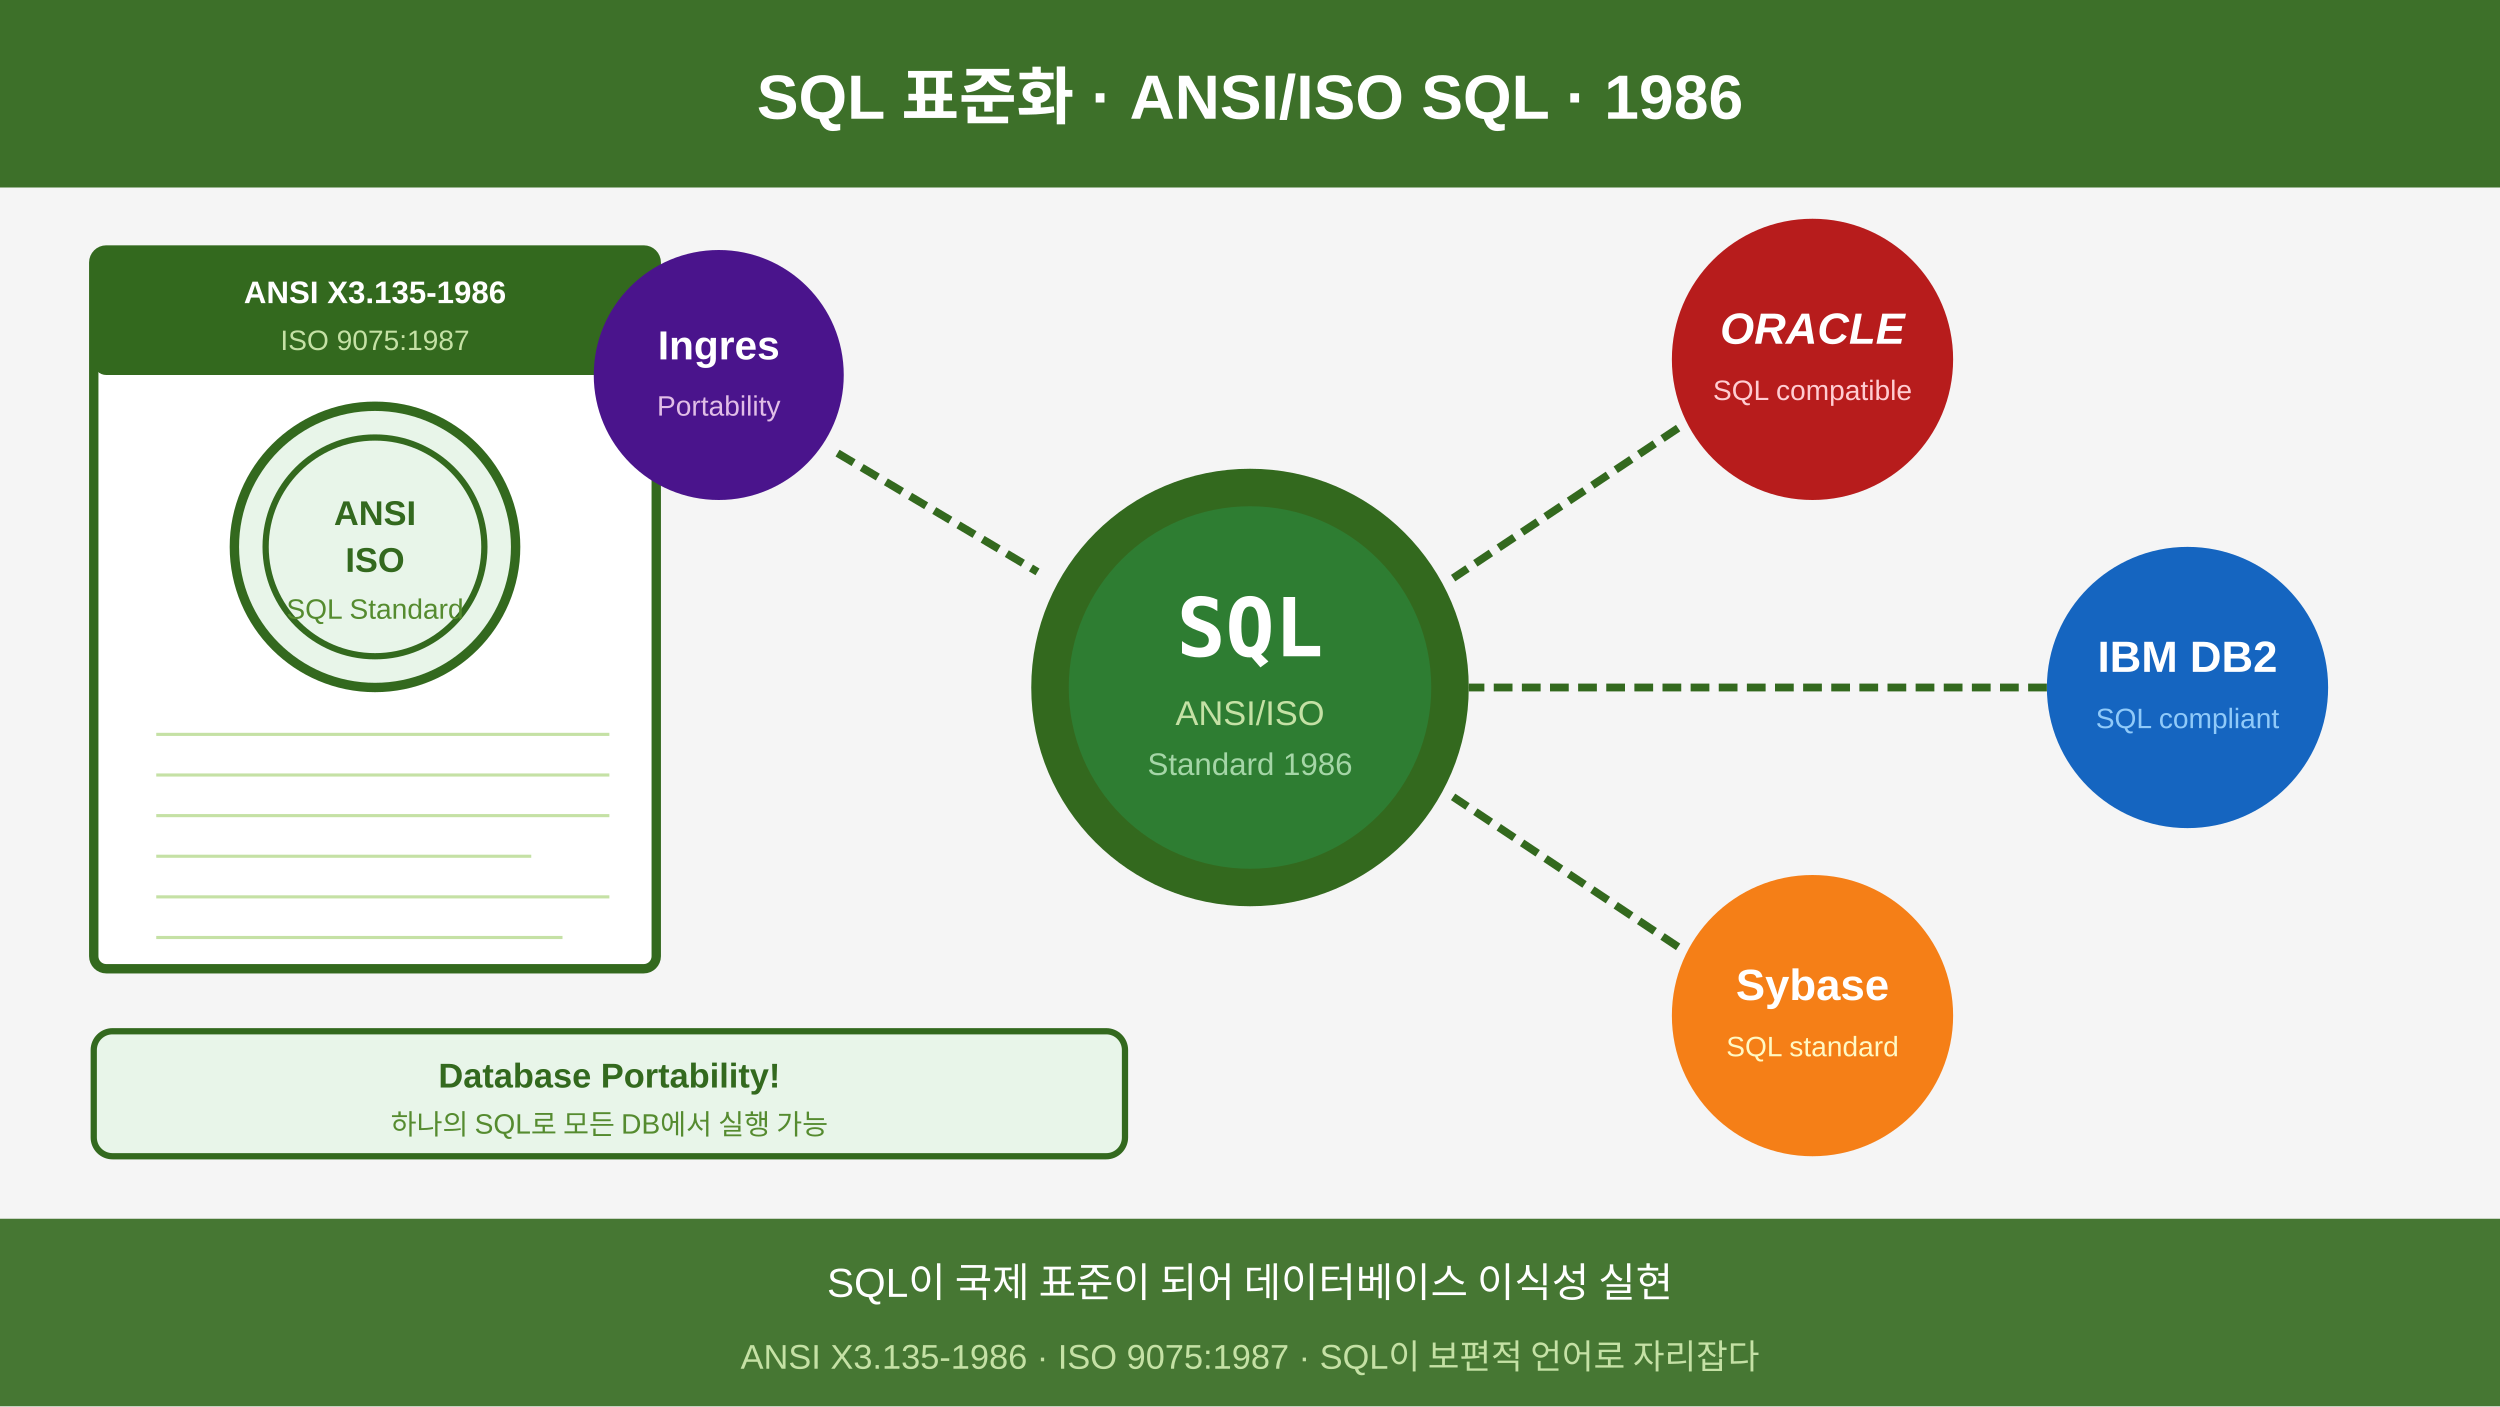
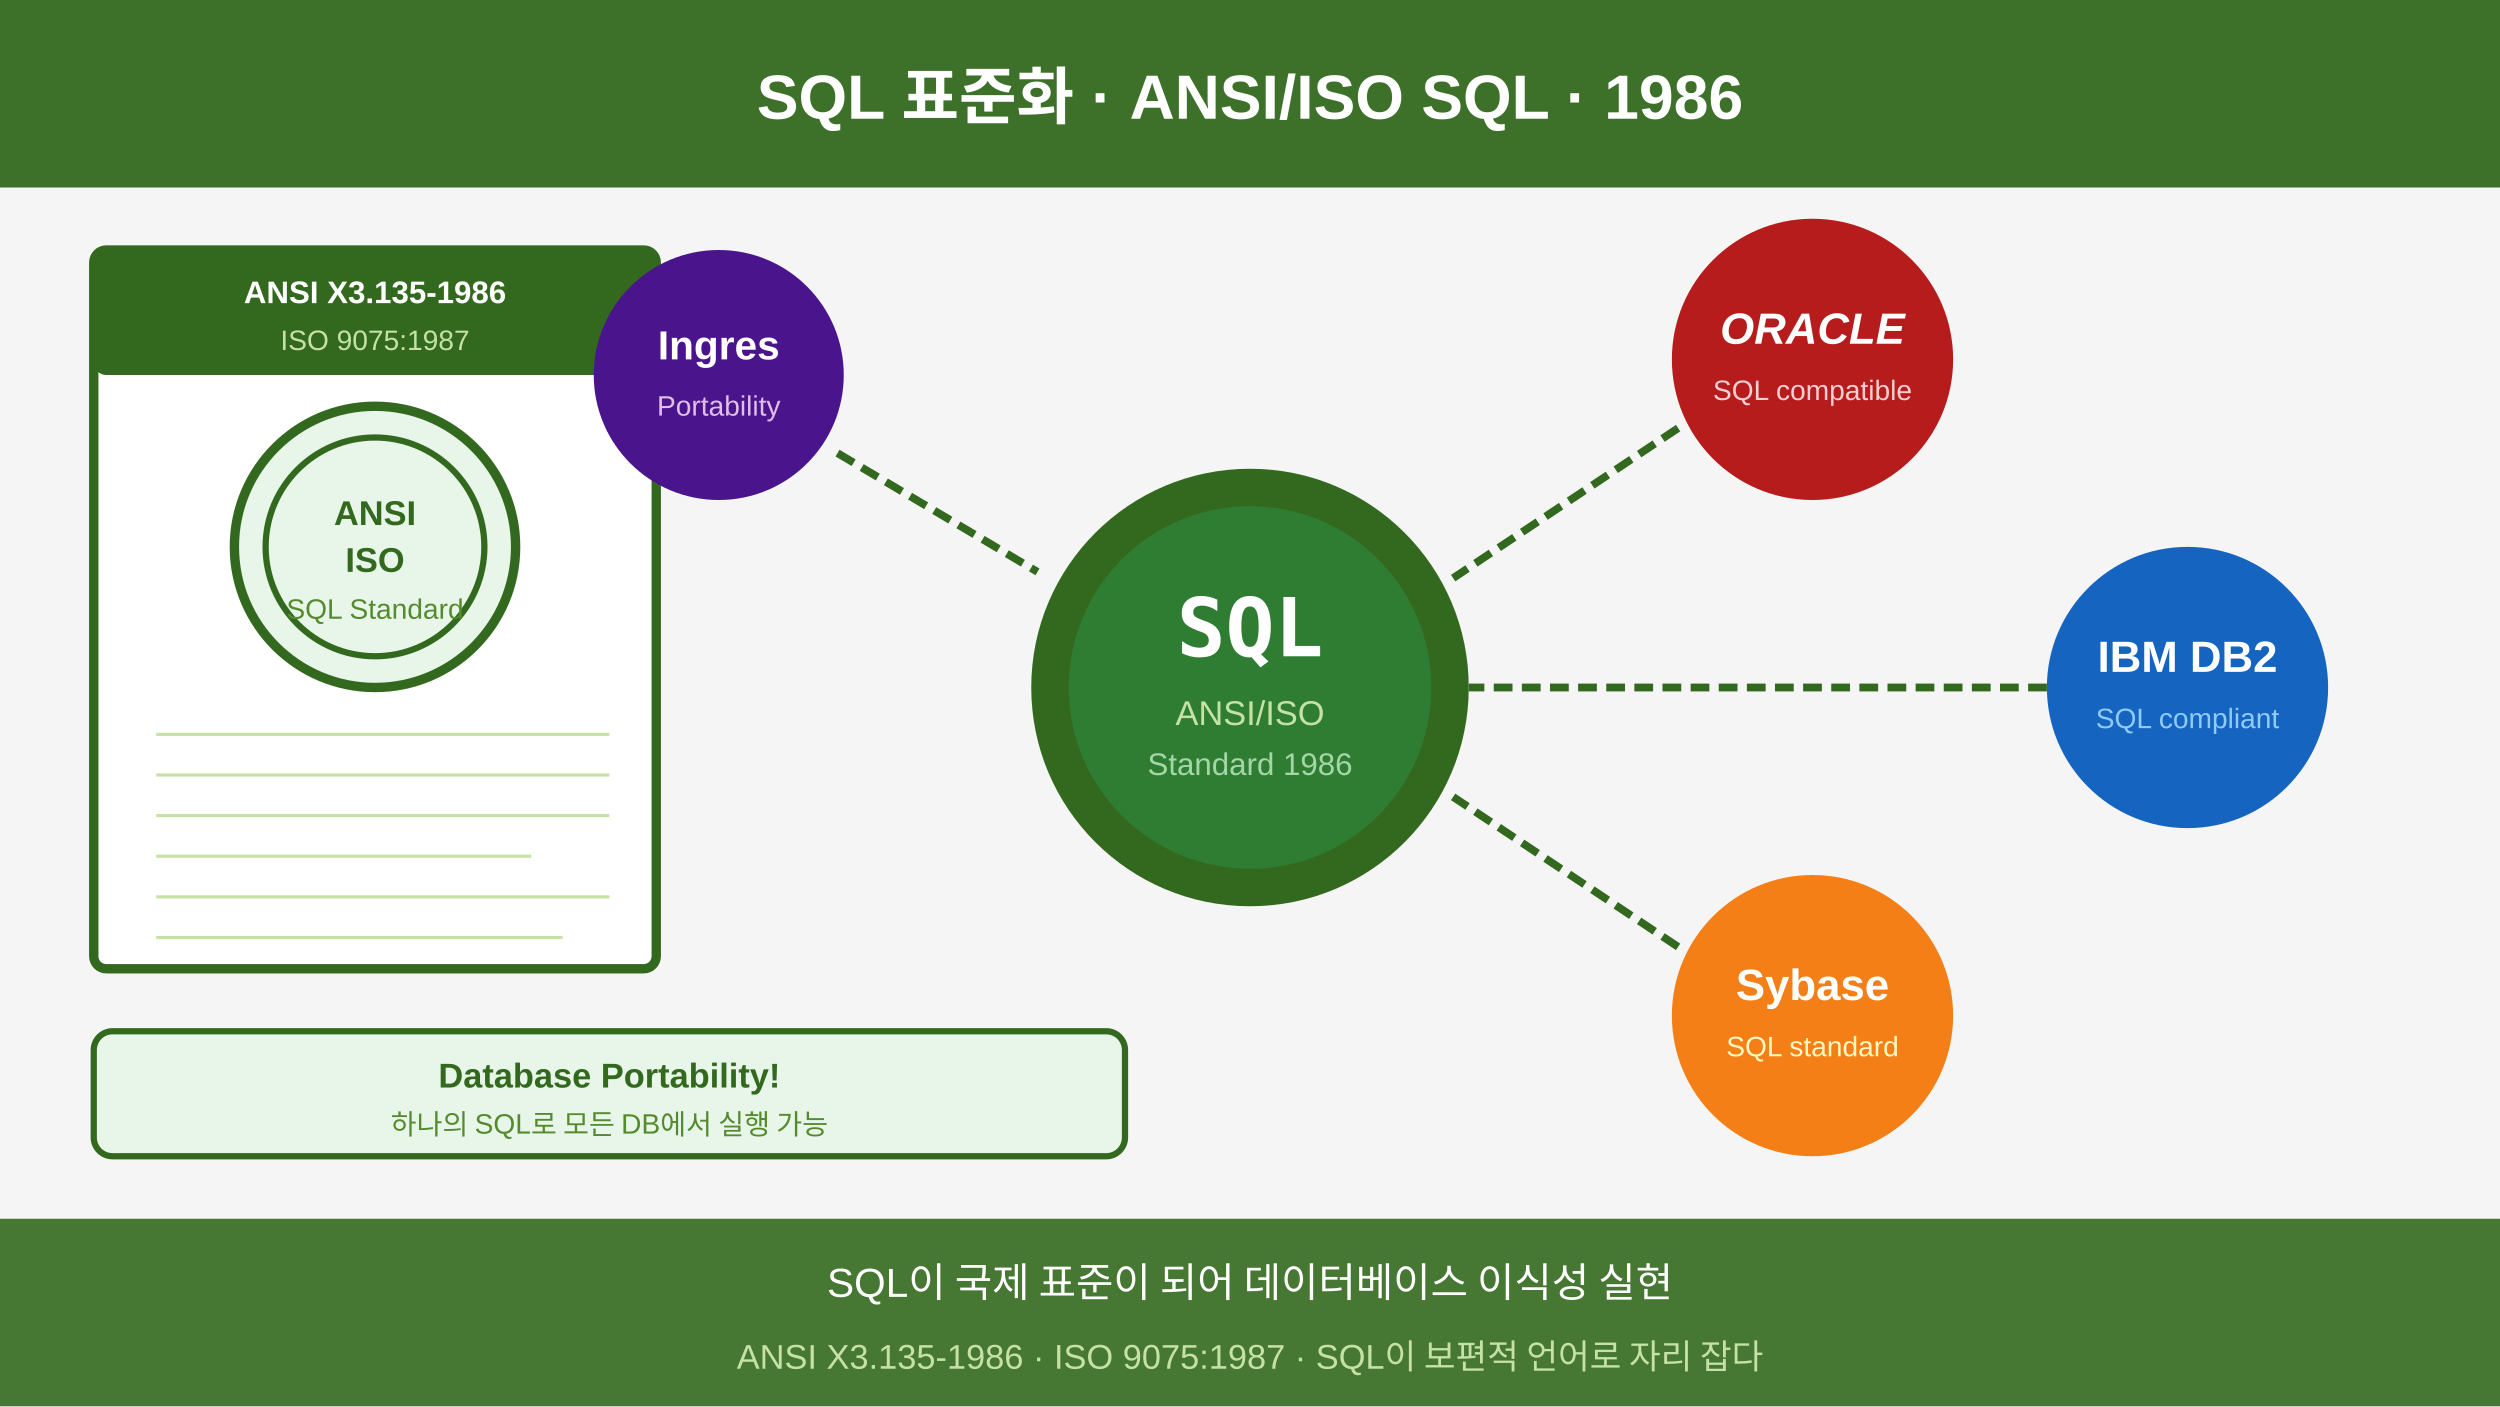
<svg xmlns="http://www.w3.org/2000/svg" viewBox="0 0 800 450" width="800" height="450">
  <rect width="800" height="450" fill="#f5f5f5" />
  <rect x="0" y="0" width="800" height="60" fill="#33691e" opacity="0.95" />
  <text x="400" y="38" font-family="Arial, sans-serif" font-size="20" fill="#ffffff" text-anchor="middle" font-weight="bold">SQL 표준화 · ANSI/ISO SQL · 1986</text>
  <rect x="30" y="80" width="180" height="230" rx="4" fill="white" stroke="#33691e" stroke-width="3" />
  <rect x="30" y="80" width="180" height="40" fill="#33691e" rx="4" />
  <text x="120" y="97" font-family="Arial, sans-serif" font-size="10" fill="white" text-anchor="middle" font-weight="bold">ANSI X3.135-1986</text>
  <text x="120" y="112" font-family="Arial, sans-serif" font-size="9" fill="#c5e1a5" text-anchor="middle">ISO 9075:1987</text>
  <circle cx="120" cy="175" r="45" fill="#e8f5e9" stroke="#33691e" stroke-width="3" />
  <circle cx="120" cy="175" r="35" fill="none" stroke="#33691e" stroke-width="2" />
  <text x="120" y="168" font-family="Arial, sans-serif" font-size="11" fill="#33691e" text-anchor="middle" font-weight="bold">ANSI</text>
  <text x="120" y="183" font-family="Arial, sans-serif" font-size="11" fill="#33691e" text-anchor="middle" font-weight="bold">ISO</text>
  <text x="120" y="198" font-family="Arial, sans-serif" font-size="9" fill="#558b2f" text-anchor="middle">SQL Standard</text>
  <line x1="50" y1="235" x2="195" y2="235" stroke="#c5e1a5" stroke-width="1" />
  <line x1="50" y1="248" x2="195" y2="248" stroke="#c5e1a5" stroke-width="1" />
  <line x1="50" y1="261" x2="195" y2="261" stroke="#c5e1a5" stroke-width="1" />
  <line x1="50" y1="274" x2="170" y2="274" stroke="#c5e1a5" stroke-width="1" />
  <line x1="50" y1="287" x2="195" y2="287" stroke="#c5e1a5" stroke-width="1" />
  <line x1="50" y1="300" x2="180" y2="300" stroke="#c5e1a5" stroke-width="1" />
  <circle cx="400" cy="220" r="70" fill="#33691e" />
  <circle cx="400" cy="220" r="58" fill="#2e7d32" />
  <text x="400" y="210" font-family="monospace" font-size="26" fill="white" text-anchor="middle" font-weight="bold">SQL</text>
  <text x="400" y="232" font-family="Arial, sans-serif" font-size="11" fill="#c5e1a5" text-anchor="middle">ANSI/ISO</text>
  <text x="400" y="248" font-family="Arial, sans-serif" font-size="10" fill="#a5d6a7" text-anchor="middle">Standard 1986</text>
  <circle cx="580" cy="115" r="45" fill="#b71c1c" />
  <text x="580" y="110" font-family="Arial, sans-serif" font-size="14" fill="white" text-anchor="middle" font-style="italic" font-weight="bold">ORACLE</text>
  <text x="580" y="128" font-family="Arial, sans-serif" font-size="9" fill="#ffcdd2" text-anchor="middle">SQL compatible</text>
  <line x1="537" y1="137" x2="465" y2="185" stroke="#33691e" stroke-width="2.5" stroke-dasharray="6,3" />
  <circle cx="700" cy="220" r="45" fill="#1565c0" />
  <text x="700" y="215" font-family="Arial, sans-serif" font-size="14" fill="white" text-anchor="middle" font-weight="bold">IBM DB2</text>
  <text x="700" y="233" font-family="Arial, sans-serif" font-size="9" fill="#90caf9" text-anchor="middle">SQL compliant</text>
  <line x1="655" y1="220" x2="470" y2="220" stroke="#33691e" stroke-width="2.5" stroke-dasharray="6,3" />
  <circle cx="580" cy="325" r="45" fill="#f57f17" />
  <text x="580" y="320" font-family="Arial, sans-serif" font-size="14" fill="white" text-anchor="middle" font-weight="bold">Sybase</text>
  <text x="580" y="338" font-family="Arial, sans-serif" font-size="9" fill="#fff9c4" text-anchor="middle">SQL standard</text>
  <line x1="537" y1="303" x2="465" y2="255" stroke="#33691e" stroke-width="2.5" stroke-dasharray="6,3" />
  <circle cx="230" cy="120" r="40" fill="#4a148c" />
  <text x="230" y="115" font-family="Arial, sans-serif" font-size="13" fill="white" text-anchor="middle" font-weight="bold">Ingres</text>
  <text x="230" y="133" font-family="Arial, sans-serif" font-size="9" fill="#e1bee7" text-anchor="middle">Portability</text>
  <line x1="268" y1="145" x2="332" y2="183" stroke="#33691e" stroke-width="2.5" stroke-dasharray="6,3" />
  <rect x="30" y="330" width="330" height="40" rx="6" fill="#e8f5e9" stroke="#33691e" stroke-width="2" />
  <text x="195" y="348" font-family="Arial, sans-serif" font-size="11" fill="#33691e" text-anchor="middle" font-weight="bold">Database Portability!</text>
  <text x="195" y="363" font-family="Arial, sans-serif" font-size="9" fill="#558b2f" text-anchor="middle">하나의 SQL로 모든 DB에서 실행 가능</text>
  <rect x="0" y="390" width="800" height="60" fill="#33691e" opacity="0.9" />
  <text x="400" y="415" font-family="Arial, sans-serif" font-size="13" fill="#ffffff" text-anchor="middle">SQL이 국제 표준이 되어 데이터베이스 이식성 실현</text>
-   <text x="400" y="438" font-family="Arial, sans-serif" font-size="11" fill="#c5e1a5" text-anchor="middle">ANSI X3.135-1986 · ISO 9075:1987 · SQL이 보편적 언어로 자리잡다</text>
+   <text x="400" y="438" font-family="Arial, sans-serif" font-size="11" fill="#c5e1a5" text-anchor="middle">ANSI X3.135-1986 · ISO 9075:1987 · SQL이 보편적 언어로 자리 잡다</text>
</svg>
